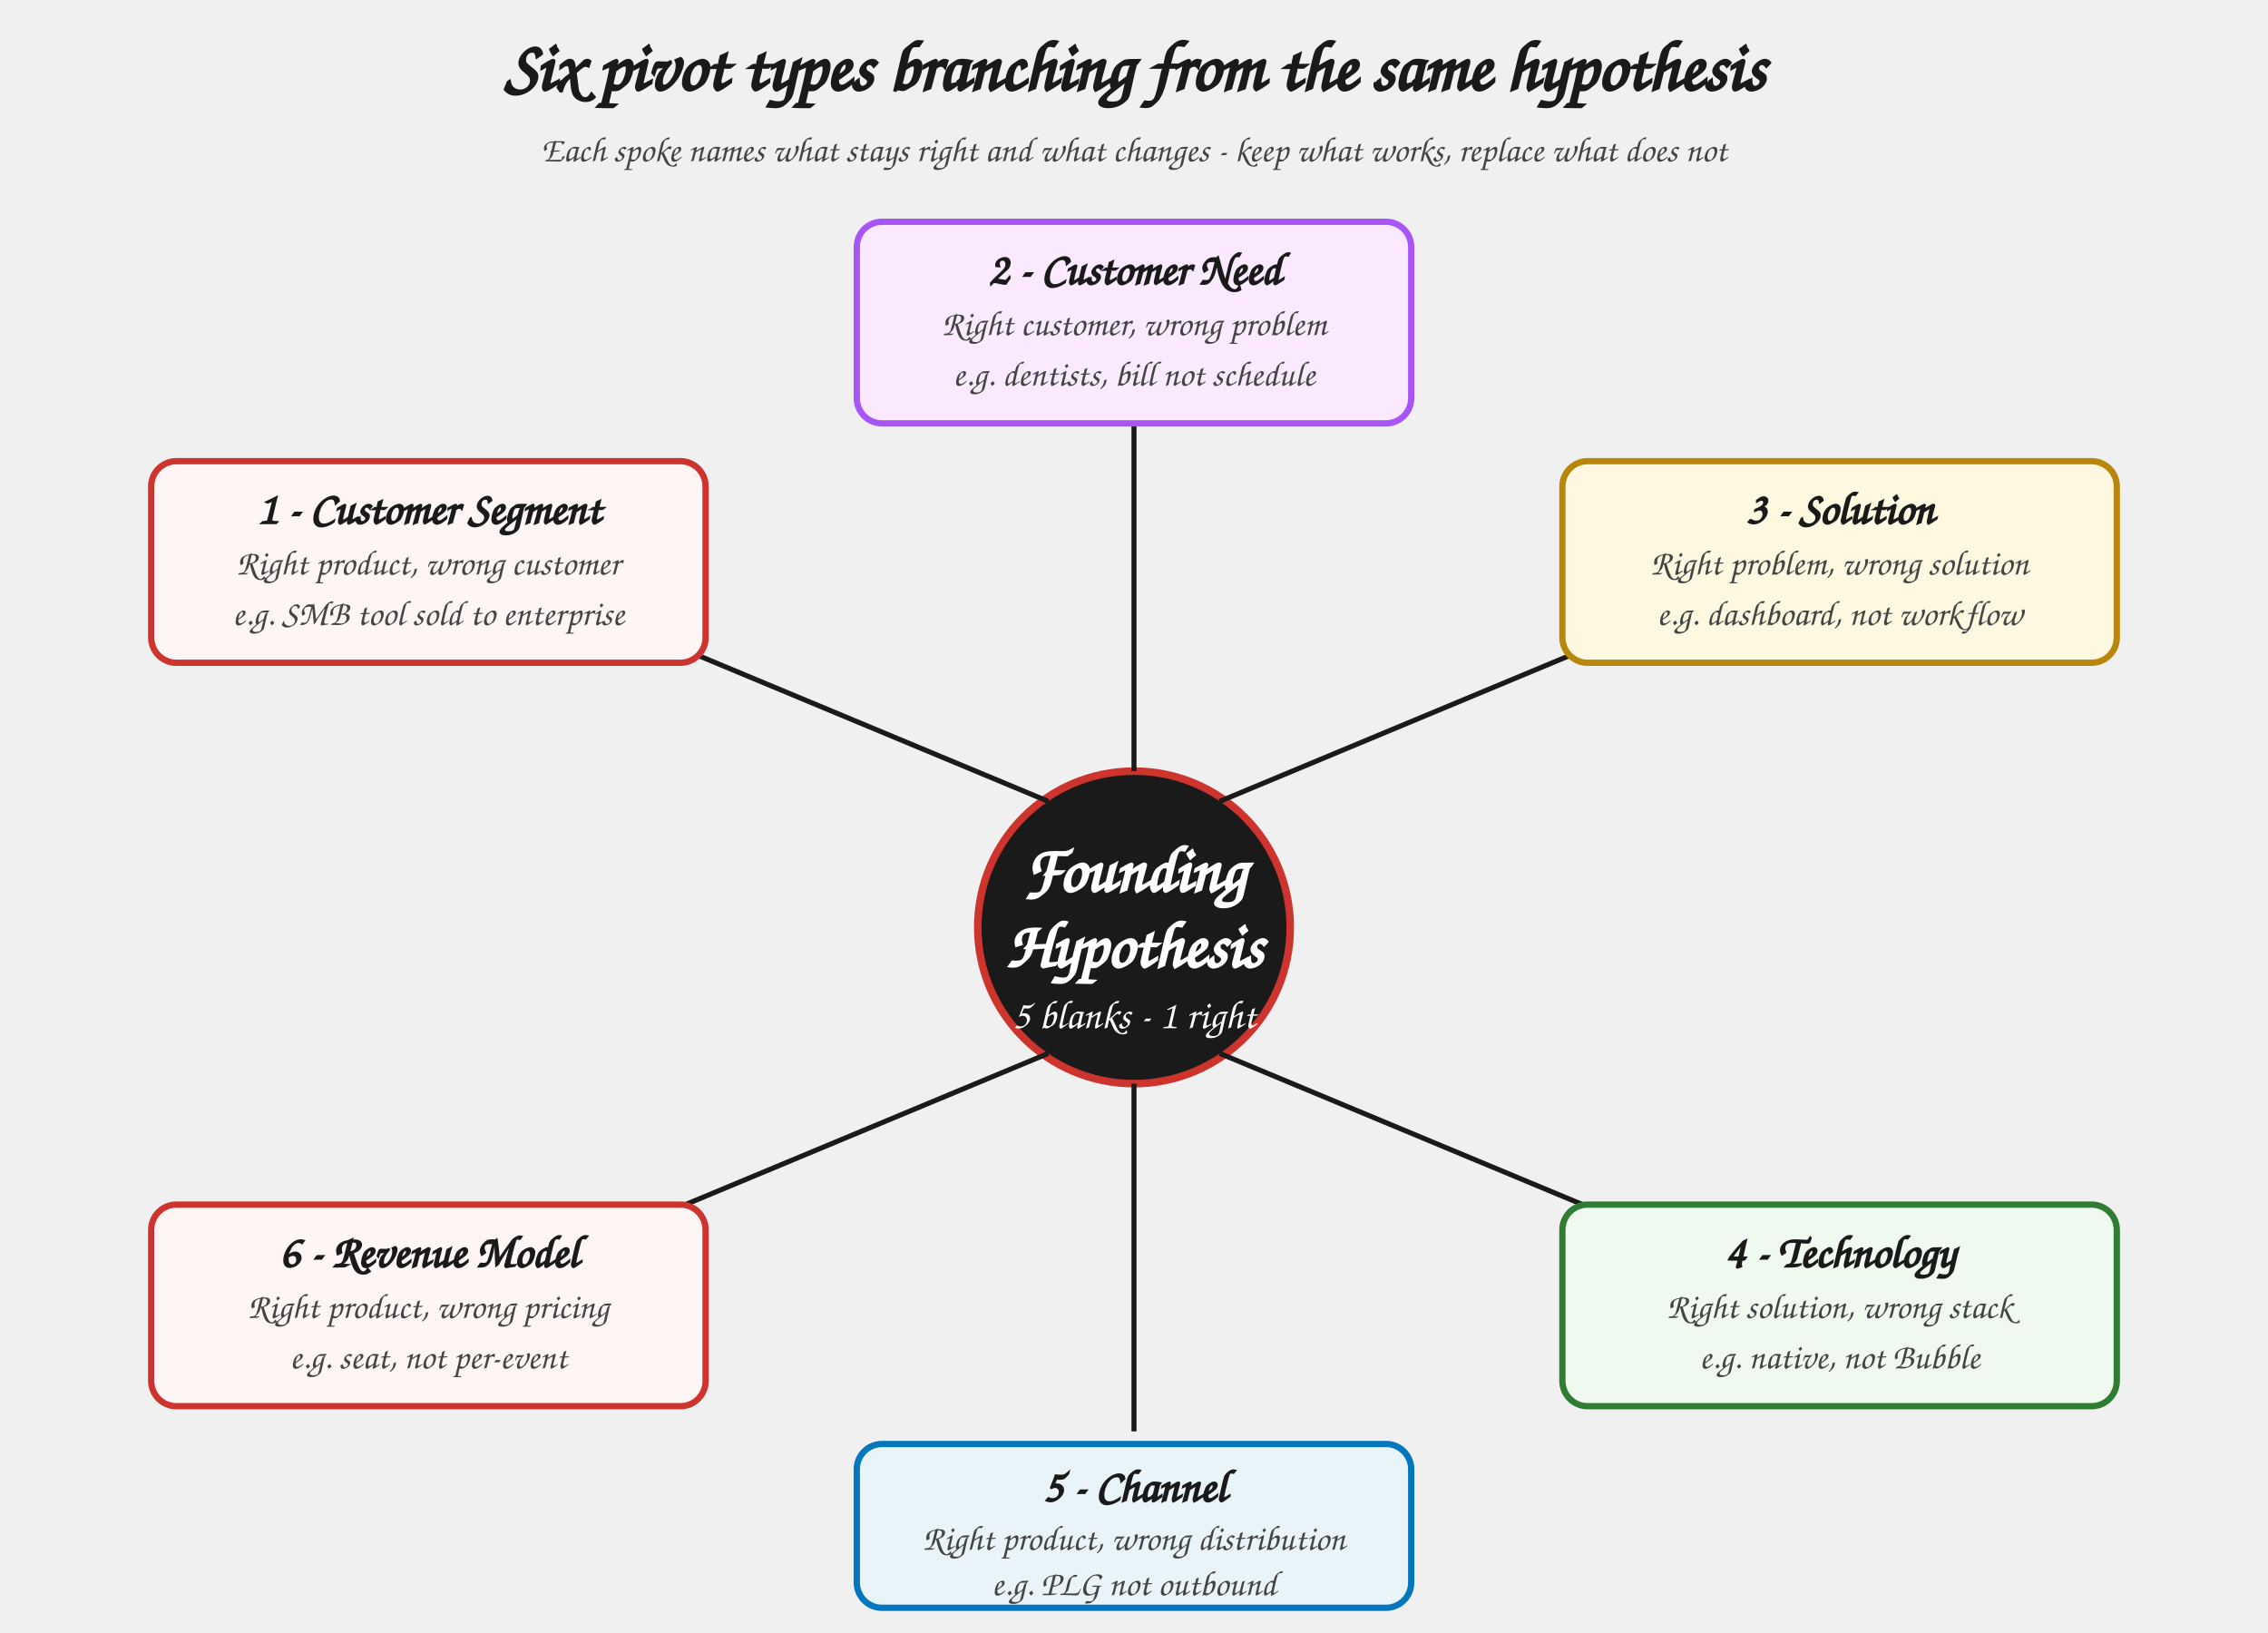
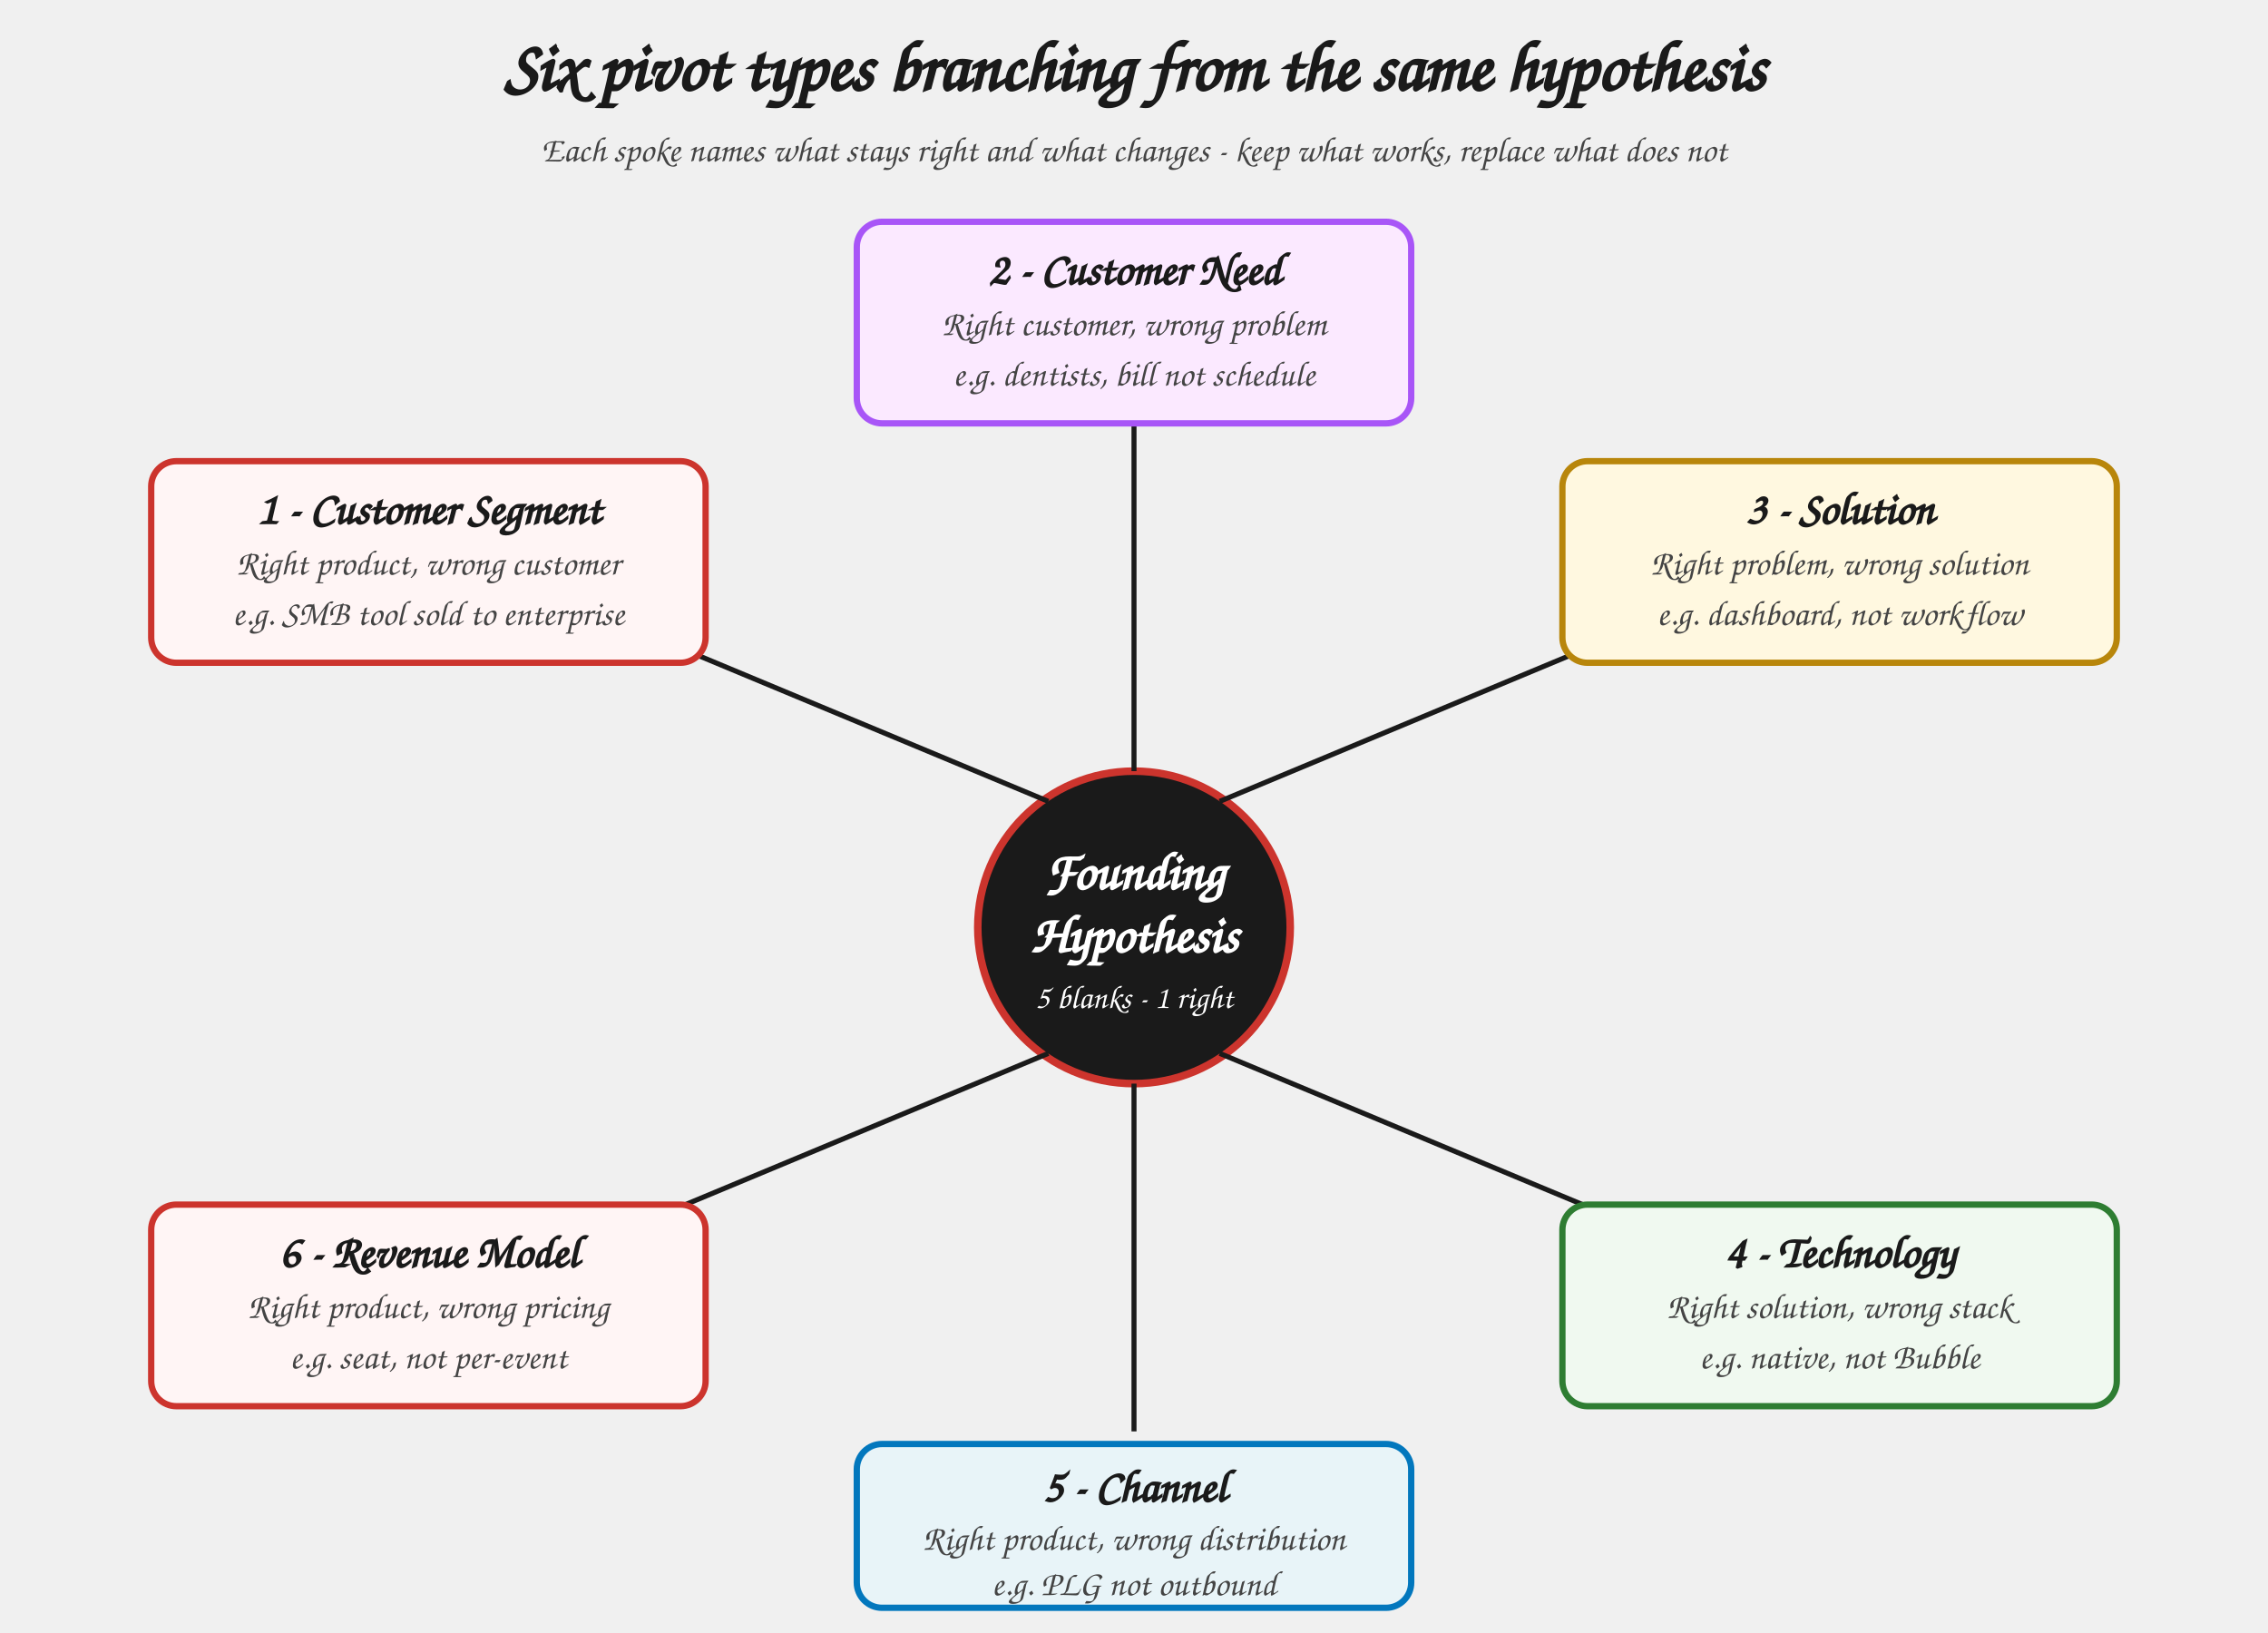
<svg xmlns="http://www.w3.org/2000/svg" viewBox="0 0 900 648" role="img" aria-labelledby="wheel-title">
  <defs>
    <style>
      .heading       { font-family: "Caveat", "Patrick Hand", "Comic Sans MS", cursive; font-size: 28px; fill: #1a1a1a; font-weight: 700; }
      .label         { font-family: "Caveat", "Patrick Hand", "Comic Sans MS", cursive; font-size: 18px; fill: #1a1a1a; font-weight: 700; }
      .sublabel      { font-family: "Caveat", "Patrick Hand", "Comic Sans MS", cursive; font-size: 14px; fill: #444; font-style: italic; }
-       .center        { font-family: "Caveat", "Patrick Hand", "Comic Sans MS", cursive; font-size: 26px; fill: #fff; font-weight: 700; }
-       .center-sub    { font-family: "Caveat", "Patrick Hand", "Comic Sans MS", cursive; font-size: 16px; fill: #fff; font-style: italic; }
+       .center        { font-family: "Caveat", "Patrick Hand", "Comic Sans MS", cursive; font-size: 21px; fill: #fff; font-weight: 700; }
+       .center-sub    { font-family: "Caveat", "Patrick Hand", "Comic Sans MS", cursive; font-size: 13px; fill: #fff; font-style: italic; }
      .spoke         { stroke: #1a1a1a; stroke-width: 2; fill: none; }
      .pivot-1       { fill: #fff5f5; stroke: #cc342d; stroke-width: 2.5; }
      .pivot-2       { fill: #fbe9ff; stroke: #a855f7; stroke-width: 2.5; }
      .pivot-3       { fill: #fff8e0; stroke: #b8860b; stroke-width: 2.5; }
      .pivot-4       { fill: #f0f9f0; stroke: #2e7d32; stroke-width: 2.5; }
      .pivot-5       { fill: #e8f4f8; stroke: #0277bd; stroke-width: 2.5; }
      .pivot-6       { fill: #fff5f5; stroke: #cc342d; stroke-width: 2.5; }
    </style>
  </defs>
  <text x="450" y="36" class="heading" text-anchor="middle">Six pivot types branching from the same hypothesis</text>
  <text x="450" y="64" class="sublabel" text-anchor="middle">Each spoke names what stays right and what changes - keep what works, replace what does not</text>
  <g transform="translate(0,48)">
    <circle cx="450" cy="320" r="62" fill="#1a1a1a" stroke="#cc342d" stroke-width="3" />
-     <text x="450" y="306" class="center" text-anchor="middle">Founding</text>
-     <text x="450" y="336" class="center" text-anchor="middle">Hypothesis</text>
-     <text x="450" y="360" class="center-sub" text-anchor="middle">5 blanks - 1 right</text>
+     <text x="450" y="305" class="center" text-anchor="middle">Founding</text>
+     <text x="450" y="330" class="center" text-anchor="middle">Hypothesis</text>
+     <text x="450" y="352" class="center-sub" text-anchor="middle">5 blanks - 1 right</text>
    <line x1="416" y1="270" x2="200" y2="180" class="spoke" />
    <rect x="60" y="135" width="220" height="80" rx="10" class="pivot-1" />
    <text x="170" y="160" class="label" text-anchor="middle">1 - Customer Segment</text>
    <text x="170" y="180" class="sublabel" text-anchor="middle">Right product, wrong customer</text>
    <text x="170" y="200" class="sublabel" text-anchor="middle">e.g. SMB tool sold to enterprise</text>
    <line x1="450" y1="258" x2="450" y2="120" class="spoke" />
    <rect x="340" y="40" width="220" height="80" rx="10" class="pivot-2" />
    <text x="450" y="65" class="label" text-anchor="middle">2 - Customer Need</text>
    <text x="450" y="85" class="sublabel" text-anchor="middle">Right customer, wrong problem</text>
    <text x="450" y="105" class="sublabel" text-anchor="middle">e.g. dentists, bill not schedule</text>
    <line x1="484" y1="270" x2="700" y2="180" class="spoke" />
    <rect x="620" y="135" width="220" height="80" rx="10" class="pivot-3" />
    <text x="730" y="160" class="label" text-anchor="middle">3 - Solution</text>
    <text x="730" y="180" class="sublabel" text-anchor="middle">Right problem, wrong solution</text>
    <text x="730" y="200" class="sublabel" text-anchor="middle">e.g. dashboard, not workflow</text>
    <line x1="484" y1="370" x2="700" y2="460" class="spoke" />
    <rect x="620" y="430" width="220" height="80" rx="10" class="pivot-4" />
    <text x="730" y="455" class="label" text-anchor="middle">4 - Technology</text>
    <text x="730" y="475" class="sublabel" text-anchor="middle">Right solution, wrong stack</text>
    <text x="730" y="495" class="sublabel" text-anchor="middle">e.g. native, not Bubble</text>
    <line x1="450" y1="382" x2="450" y2="520" class="spoke" />
    <rect x="340" y="525" width="220" height="65" rx="10" class="pivot-5" />
    <text x="450" y="548" class="label" text-anchor="middle">5 - Channel</text>
    <text x="450" y="567" class="sublabel" text-anchor="middle">Right product, wrong distribution</text>
    <text x="450" y="585" class="sublabel" text-anchor="middle">e.g. PLG not outbound</text>
    <line x1="416" y1="370" x2="200" y2="460" class="spoke" />
    <rect x="60" y="430" width="220" height="80" rx="10" class="pivot-6" />
    <text x="170" y="455" class="label" text-anchor="middle">6 - Revenue Model</text>
    <text x="170" y="475" class="sublabel" text-anchor="middle">Right product, wrong pricing</text>
    <text x="170" y="495" class="sublabel" text-anchor="middle">e.g. seat, not per-event</text>
  </g>
</svg>
